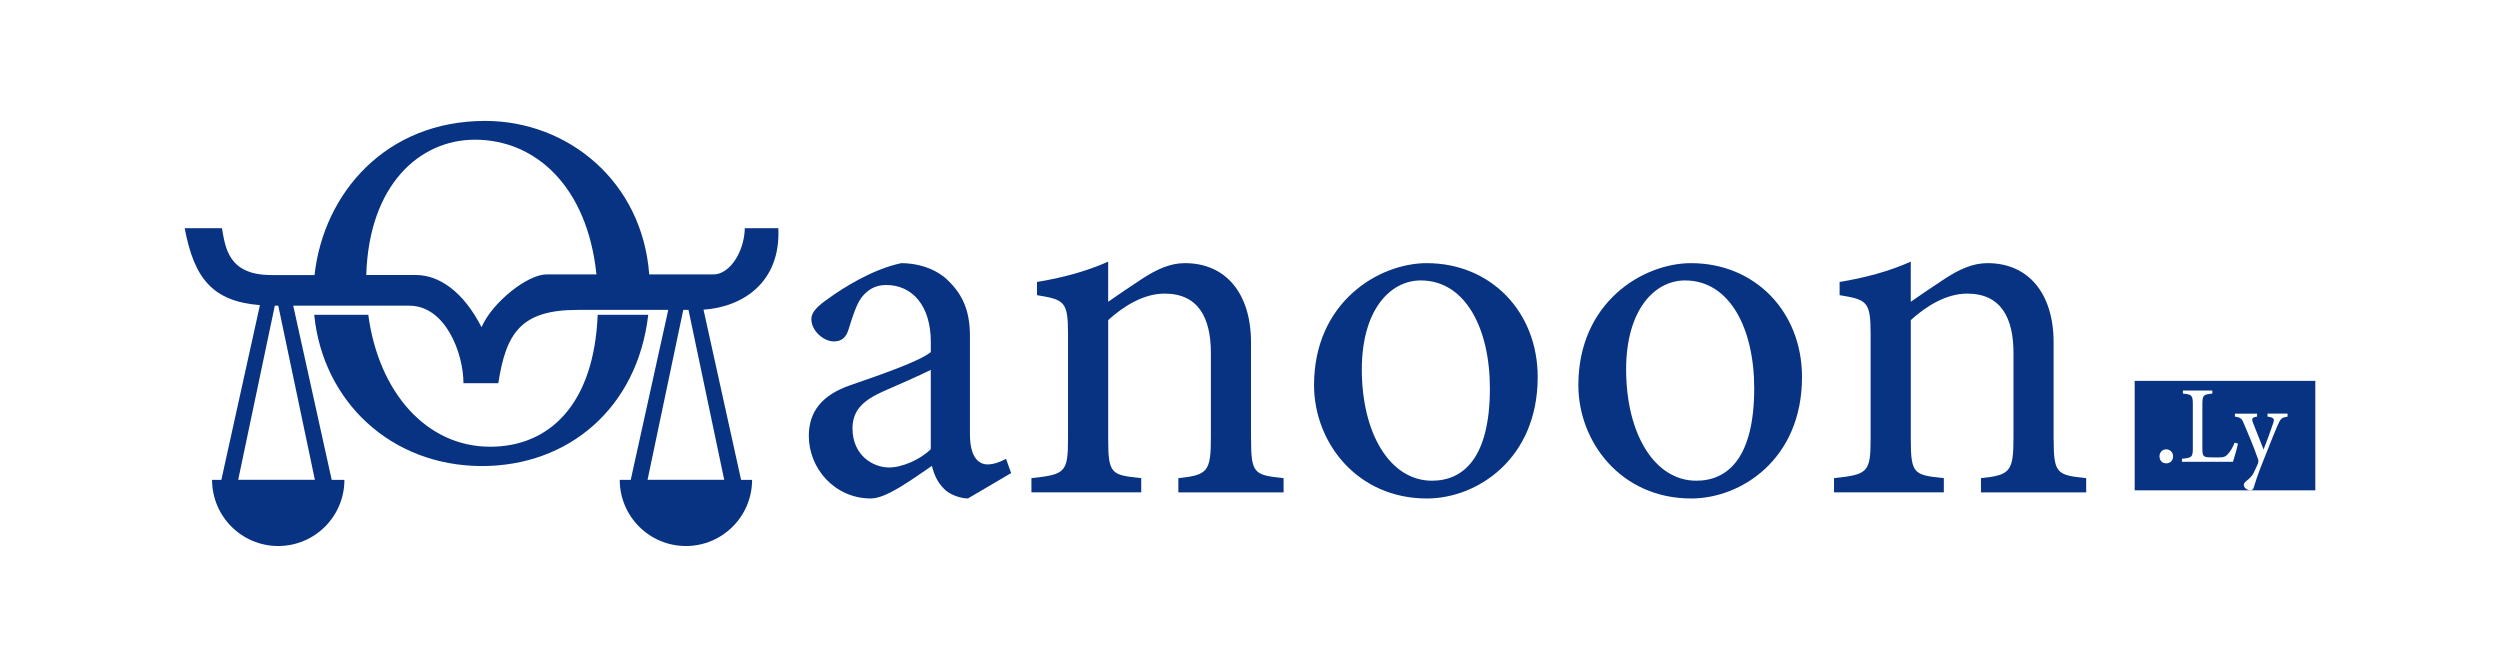
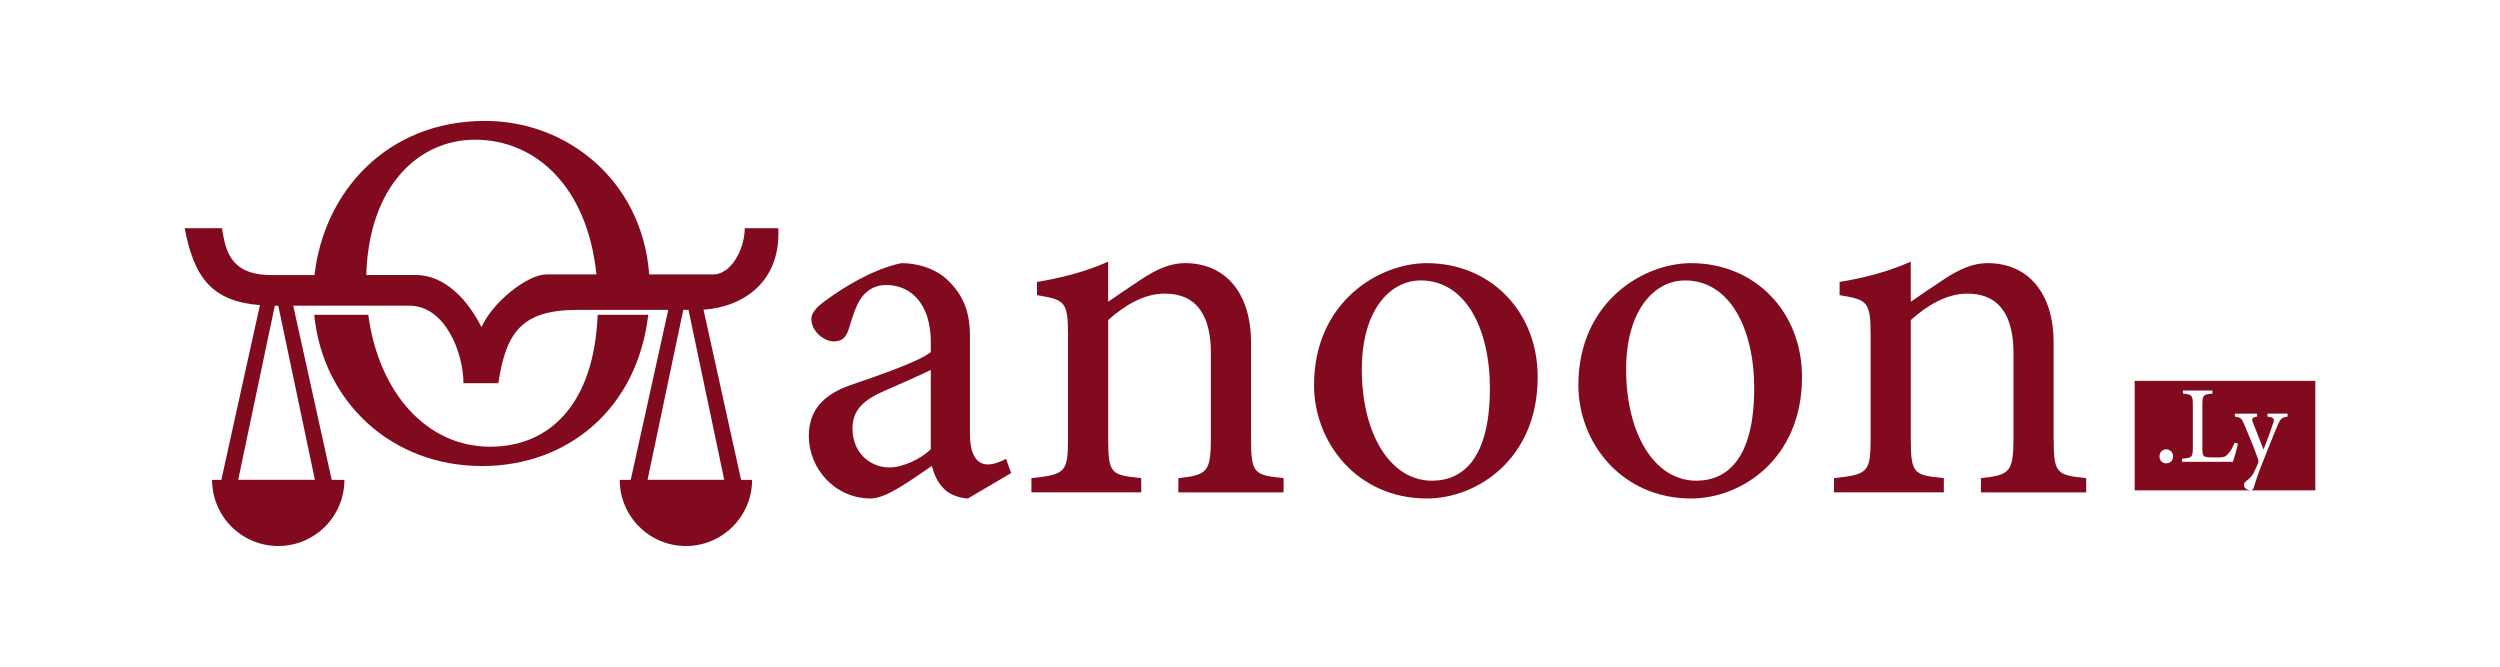
<svg xmlns="http://www.w3.org/2000/svg" id="Layer_1" version="1.1" viewBox="0 0 976.95 260.6">
  <defs>
    <style>
      .st0 {
-         fill: #083382;
+         fill: #810a1e;
      }
    </style>
  </defs>
  <path class="st0" d="M291.06,89.16c-.22,9.34-5.92,18.08-12.26,18.08h-25.1c-2.7-36.39-31.79-59.99-64.13-59.99-38.62,0-63.06,28.01-66.66,60.23h-16.93c-16.77,0-17.89-10.66-19.25-18.31h-14.56c3.68,19.51,10.8,28.61,29.45,30.07h-.05l-15.07,68.27h-3.63c0,14.28,11.58,25.86,25.86,25.86s25.86-11.58,25.86-25.86h-4.97l-15.03-68.05h45.39c14.09,0,21.13,18.55,21.13,30.29h13.62c3.04-19.74,8.92-28.65,30.99-28.65h35.42l-14.66,66.41h-4.3c0,14.28,11.58,25.86,25.86,25.86s25.86-11.58,25.86-25.86h-4.3l-14.68-66.5c15.15-1,30.24-10.52,29.24-31.84h-13.1ZM123.04,187.5h-29.96l14.31-68.05h1.35l14.31,68.05h0ZM213.52,107.24c-7.25,0-20.98,10.65-25.35,20.61-7.22-14.16-16.79-20.38-25.59-20.38h-19.45c1.04-35.19,20.81-52.88,42.46-52.88,23.6,0,43.91,18.15,47.49,52.64h-19.56ZM283.01,187.5h-29.96l13.96-66.41h2.04l13.96,66.41Z" />
  <path class="st0" d="M233.56,123.03c-1.42,35.11-18.97,51.54-42.01,51.54-24.88,0-43.57-21.18-47.63-51.54h-21.13c3.35,33.78,29.96,59.09,65.58,59.09,33.53,0,60.69-22.41,64.95-59.09h-19.77.01Z" />
  <path class="st0" d="M385.98,181.49c-3.58,0-6.95-2.78-6.95-11.92v-38.34c0-10.33-3.18-17.08-10.13-23.04-4.57-3.58-10.73-5.36-16.69-5.36-11.32,2.38-22.84,9.73-28.6,13.91-3.97,2.78-6.55,5.16-6.55,7.94,0,4.77,4.97,8.74,8.74,8.74,2.98,0,4.77-1.39,5.76-4.57,1.79-5.76,3.18-10.13,5.36-12.91,1.99-2.38,4.77-4.57,9.34-4.57,10.33,0,17.48,8.14,17.48,22.25v3.97c-4.37,3.58-19.27,8.74-31.38,12.91-10.93,3.77-16.29,10.13-16.29,19.86,0,12.71,10.13,24.43,24.23,24.43,6.16,0,15.89-7.35,23.84-12.71.99,3.58,2.18,6.36,4.77,8.94,1.99,2.18,6.36,3.77,9.34,3.77l16.88-9.93-1.99-5.56c-2.18,1.19-4.77,2.18-7.15,2.18h0ZM363.73,175.53c-3.97,3.97-11.12,7.15-16.29,7.15-6.36,0-14.3-4.77-14.3-15.29,0-7.35,4.57-11.12,12.12-14.5,4.57-1.99,14.1-6.16,18.47-8.34v30.99h0Z" />
  <path class="st0" d="M488.87,171.56v-37.74c0-19.27-9.93-30.99-25.82-30.99-5.76,0-10.93,2.38-16.49,5.96-5.16,3.38-9.53,6.36-13.51,9.14v-15.69c-8.34,3.77-18.08,6.36-27.81,7.94v5.16c10.73,1.79,12.12,2.38,12.12,15.29v40.92c0,13.11-1.19,13.9-14.3,15.29v5.56h42.91v-5.56c-11.72-1.19-12.91-1.59-12.91-15.29v-46.48c6.16-5.56,13.91-10.33,22.05-10.33,13.11,0,18.08,9.34,18.08,23.24v32.78c0,13.51-1.19,14.9-12.71,16.09v5.56h41.12v-5.56c-11.52-1.19-12.71-1.79-12.71-15.29h-.02Z" />
  <path class="st0" d="M557.6,102.83c-18.87,0-44.1,15.3-44.1,47.67,0,22.25,16.69,44.3,44.1,44.3,19.47,0,43.3-15.3,43.3-47.47,0-25.62-18.47-44.49-43.3-44.49h0ZM559.58,187.85c-16.29,0-27.41-18.27-27.41-43.5,0-23.04,10.93-34.76,23.04-34.76,17.48,0,27.01,18.87,27.01,42.11,0,27.21-10.33,36.15-22.64,36.15Z" />
  <path class="st0" d="M660.89,102.83c-18.87,0-44.1,15.3-44.1,47.67,0,22.25,16.69,44.3,44.1,44.3,19.47,0,43.3-15.3,43.3-47.47,0-25.62-18.47-44.49-43.3-44.49h0ZM662.87,187.85c-16.29,0-27.41-18.27-27.41-43.5,0-23.04,10.93-34.76,23.04-34.76,17.48,0,27.01,18.87,27.01,42.11,0,27.21-10.33,36.15-22.64,36.15Z" />
  <path class="st0" d="M802.51,171.56v-37.74c0-19.27-9.93-30.99-25.82-30.99-5.76,0-10.93,2.38-16.49,5.96-5.16,3.38-9.53,6.36-13.51,9.14v-15.69c-8.34,3.77-18.08,6.36-27.81,7.94v5.16c10.73,1.79,12.12,2.38,12.12,15.29v40.92c0,13.11-1.19,13.9-14.3,15.29v5.56h42.91v-5.56c-11.72-1.19-12.91-1.59-12.91-15.29v-46.48c6.16-5.56,13.91-10.33,22.05-10.33,13.11,0,18.08,9.34,18.08,23.24v32.78c0,13.51-1.19,14.9-12.71,16.09v5.56h41.12v-5.56c-11.52-1.19-12.71-1.79-12.71-15.29h-.02Z" />
  <path class="st0" d="M834.19,148.83v42.78h70.59v-42.78h-70.59ZM846.5,181.07c-1.54,0-2.61-1.11-2.61-2.74,0-1.54,1.07-2.74,2.61-2.74s2.7,1.2,2.7,2.74c0,1.63-1.16,2.74-2.7,2.74ZM872.6,180.47h-19.93v-1.2c3.9-.39,4.24-.6,4.24-4.24v-17.02c0-3.64-.43-3.86-3.86-4.2v-1.2h11.49v1.2c-3.43.34-3.9.51-3.9,4.2v17.45c0,2.61.34,3.21,2.79,3.26.04,0,3.13.04,3.39.04,2.19,0,2.83-.26,3.81-1.33,1.07-1.11,1.97-2.83,2.61-4.42l1.33.34c-.26,1.33-1.54,5.79-1.97,7.12h0ZM893.94,162.81c-2.23.34-2.7.69-3.77,3.13-1.07,2.4-2.23,5.32-5.19,12.77-2.79,6.86-3.56,9.52-4.24,11.75-.26.9-.73,1.11-1.29,1.11-1.37,0-2.61-.99-2.61-2.06,0-.56.3-.94.94-1.5,1.37-1.07,2.36-2.1,2.87-3.17.9-1.8,1.54-3.3,1.76-3.86.17-.64.17-1.03-.09-1.76-1.67-4.89-3.99-10.16-5.27-13.24-.94-2.36-1.33-2.87-3.69-3.17v-1.16h8.66v1.16c-1.97.3-2.19.73-1.63,2.31l4.16,10.54c1.2-2.96,2.91-7.71,3.81-10.42.51-1.63.21-2.1-2.27-2.44v-1.16h7.84v1.16h.01Z" />
</svg>
